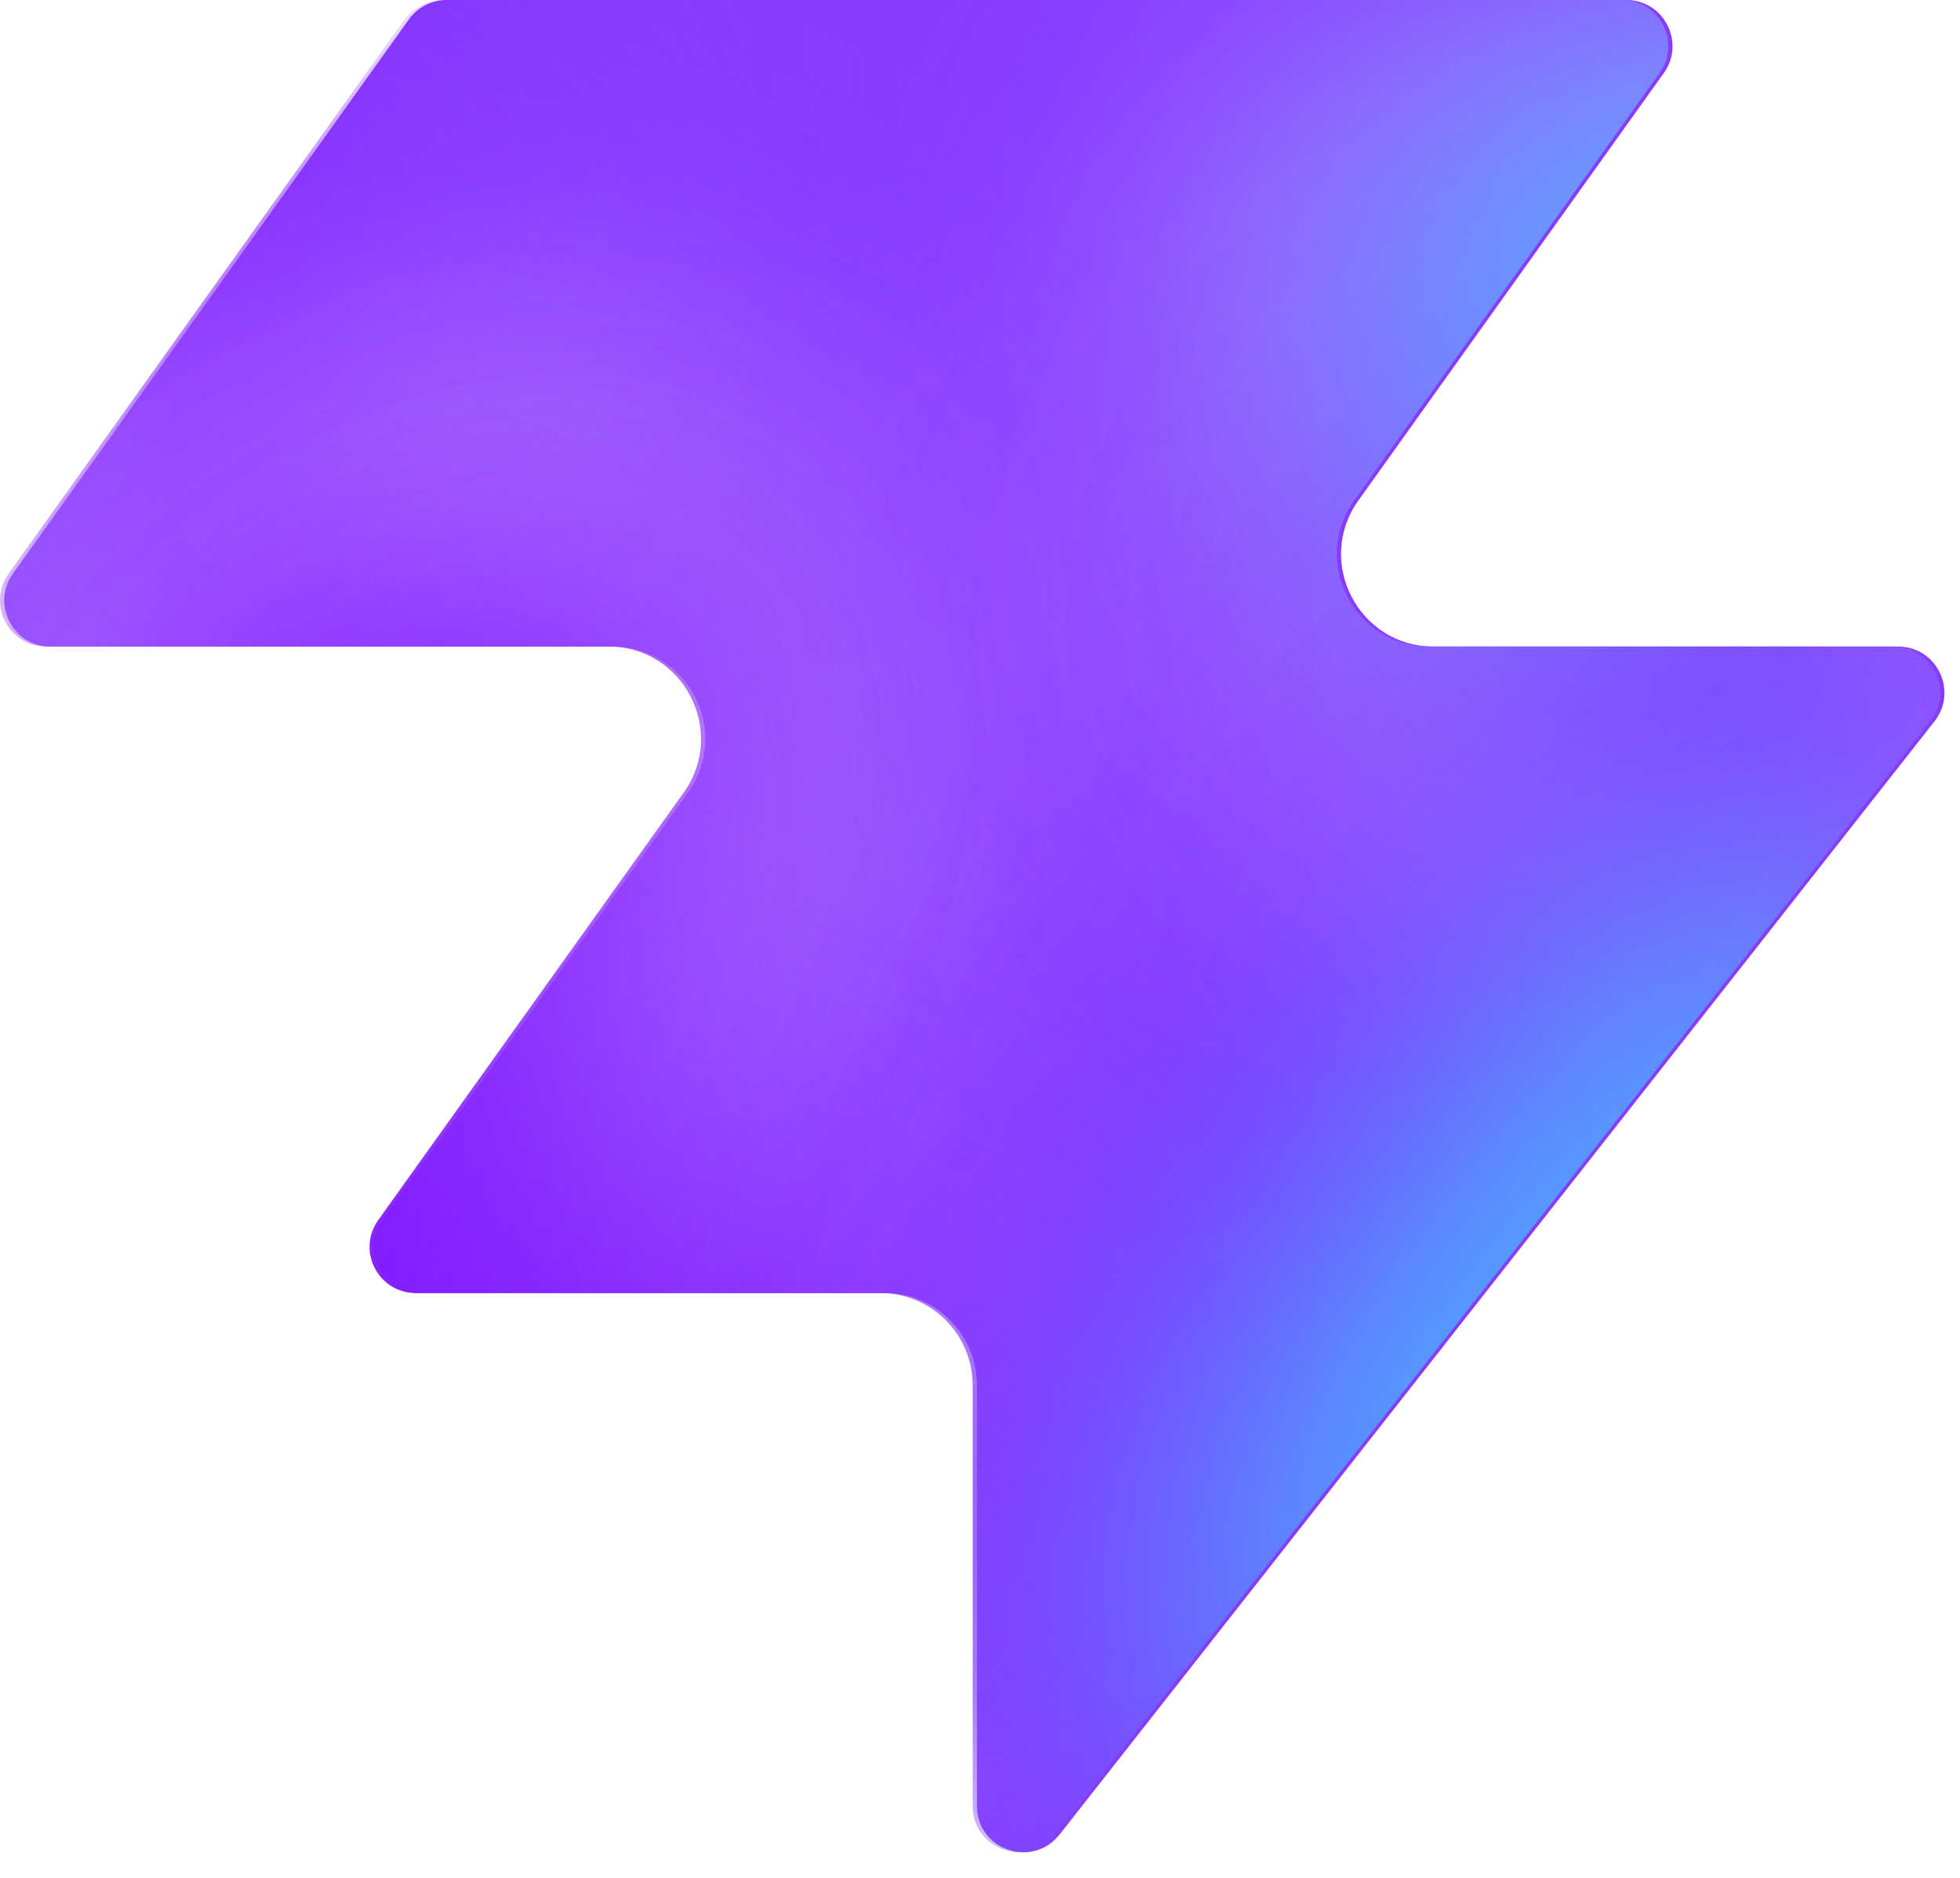
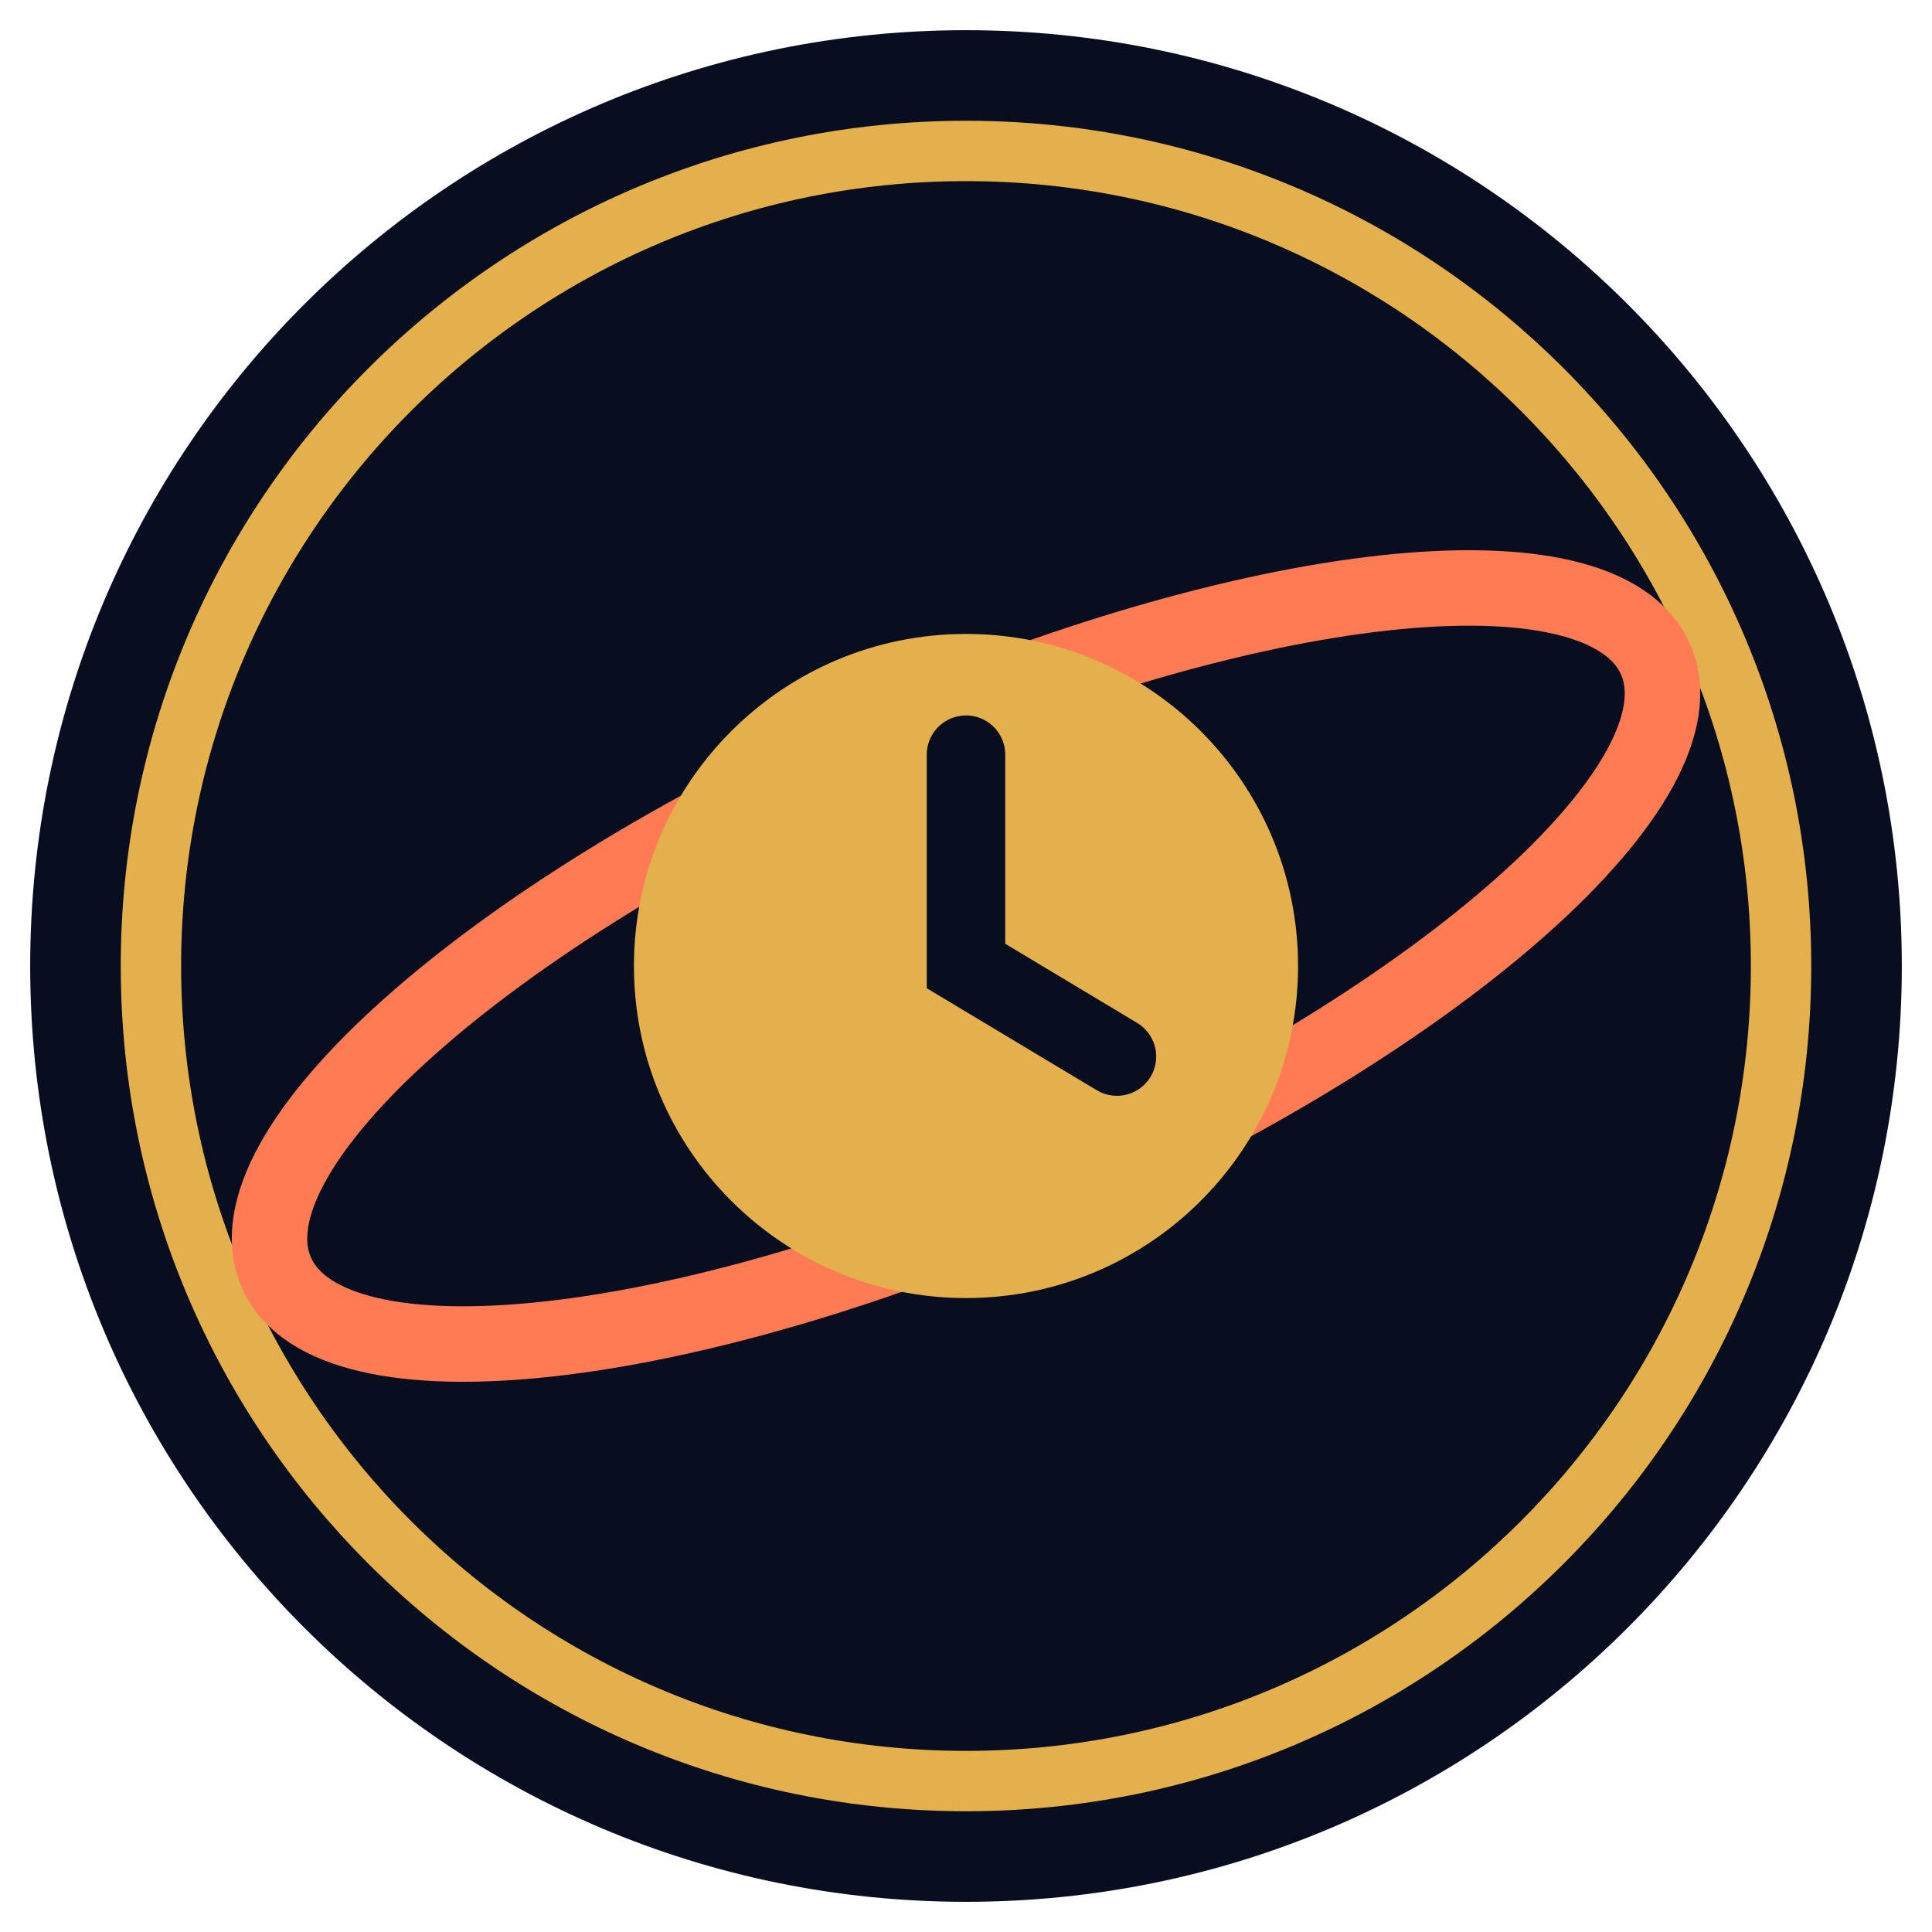
- <svg xmlns="http://www.w3.org/2000/svg" width="48" height="46" fill="none" viewBox="0 0 48 46">
-   <path fill="#863bff" d="M25.946 44.938c-.664.845-2.021.375-2.021-.698V33.937a2.26 2.26 0 0 0-2.262-2.262H10.287c-.92 0-1.456-1.04-.92-1.788l7.48-10.471c1.07-1.497 0-3.578-1.842-3.578H1.237c-.92 0-1.456-1.04-.92-1.788L10.013.474c.214-.297.556-.474.92-.474h28.894c.92 0 1.456 1.04.92 1.788l-7.48 10.471c-1.07 1.498 0 3.579 1.842 3.579h11.377c.943 0 1.473 1.088.89 1.83L25.947 44.94z" style="fill:#863bff;fill:color(display-p3 .525 .23 1);fill-opacity:1" />
-   <mask id="a" width="48" height="46" x="0" y="0" maskUnits="userSpaceOnUse" style="mask-type:alpha">
-     <path fill="#000" d="M25.842 44.938c-.664.844-2.021.375-2.021-.698V33.937a2.26 2.26 0 0 0-2.262-2.262H10.183c-.92 0-1.456-1.04-.92-1.788l7.48-10.471c1.07-1.498 0-3.579-1.842-3.579H1.133c-.92 0-1.456-1.04-.92-1.787L9.91.473c.214-.297.556-.474.92-.474h28.894c.92 0 1.456 1.04.92 1.788l-7.48 10.471c-1.07 1.498 0 3.578 1.842 3.578h11.377c.943 0 1.473 1.088.89 1.832L25.843 44.94z" style="fill:#000;fill-opacity:1" />
-   </mask>
-   <g mask="url(#a)">
-     <g filter="url(#b)">
-       <ellipse cx="5.508" cy="14.704" fill="#ede6ff" rx="5.508" ry="14.704" style="fill:#ede6ff;fill:color(display-p3 .927 .903 1);fill-opacity:1" transform="matrix(.00324 1 1 -.00324 -4.47 31.516)" />
-     </g>
-     <g filter="url(#c)">
-       <ellipse cx="10.399" cy="29.851" fill="#ede6ff" rx="10.399" ry="29.851" style="fill:#ede6ff;fill:color(display-p3 .927 .903 1);fill-opacity:1" transform="matrix(.00324 1 1 -.00324 -39.328 7.883)" />
-     </g>
-     <g filter="url(#d)">
-       <ellipse cx="5.508" cy="30.487" fill="#7e14ff" rx="5.508" ry="30.487" style="fill:#7e14ff;fill:color(display-p3 .492 .077 1);fill-opacity:1" transform="rotate(89.814 -25.913 -14.639)scale(1 -1)" />
-     </g>
-     <g filter="url(#e)">
-       <ellipse cx="5.508" cy="30.599" fill="#7e14ff" rx="5.508" ry="30.599" style="fill:#7e14ff;fill:color(display-p3 .492 .077 1);fill-opacity:1" transform="rotate(89.814 -32.644 -3.334)scale(1 -1)" />
-     </g>
-     <g filter="url(#f)">
-       <ellipse cx="5.508" cy="30.599" fill="#7e14ff" rx="5.508" ry="30.599" style="fill:#7e14ff;fill:color(display-p3 .492 .077 1);fill-opacity:1" transform="matrix(.00324 1 1 -.00324 -34.34 30.47)" />
-     </g>
-     <g filter="url(#g)">
-       <ellipse cx="14.072" cy="22.078" fill="#ede6ff" rx="14.072" ry="22.078" style="fill:#ede6ff;fill:color(display-p3 .927 .903 1);fill-opacity:1" transform="rotate(93.35 24.506 48.493)scale(-1 1)" />
-     </g>
-     <g filter="url(#h)">
-       <ellipse cx="3.47" cy="21.501" fill="#7e14ff" rx="3.47" ry="21.501" style="fill:#7e14ff;fill:color(display-p3 .492 .077 1);fill-opacity:1" transform="rotate(89.009 28.708 47.59)scale(-1 1)" />
-     </g>
-     <g filter="url(#i)">
-       <ellipse cx="3.47" cy="21.501" fill="#7e14ff" rx="3.47" ry="21.501" style="fill:#7e14ff;fill:color(display-p3 .492 .077 1);fill-opacity:1" transform="rotate(89.009 28.708 47.59)scale(-1 1)" />
-     </g>
-     <g filter="url(#j)">
-       <ellipse cx=".387" cy="8.972" fill="#7e14ff" rx="4.407" ry="29.108" style="fill:#7e14ff;fill:color(display-p3 .492 .077 1);fill-opacity:1" transform="rotate(39.51 .387 8.972)" />
-     </g>
-     <g filter="url(#k)">
-       <ellipse cx="47.523" cy="-6.092" fill="#7e14ff" rx="4.407" ry="29.108" style="fill:#7e14ff;fill:color(display-p3 .492 .077 1);fill-opacity:1" transform="rotate(37.892 47.523 -6.092)" />
-     </g>
-     <g filter="url(#l)">
-       <ellipse cx="41.412" cy="6.333" fill="#47bfff" rx="5.971" ry="9.665" style="fill:#47bfff;fill:color(display-p3 .28 .748 1);fill-opacity:1" transform="rotate(37.892 41.412 6.333)" />
-     </g>
-     <g filter="url(#m)">
-       <ellipse cx="-1.879" cy="38.332" fill="#7e14ff" rx="4.407" ry="29.108" style="fill:#7e14ff;fill:color(display-p3 .492 .077 1);fill-opacity:1" transform="rotate(37.892 -1.88 38.332)" />
-     </g>
-     <g filter="url(#n)">
-       <ellipse cx="-1.879" cy="38.332" fill="#7e14ff" rx="4.407" ry="29.108" style="fill:#7e14ff;fill:color(display-p3 .492 .077 1);fill-opacity:1" transform="rotate(37.892 -1.88 38.332)" />
-     </g>
-     <g filter="url(#o)">
-       <ellipse cx="35.651" cy="29.907" fill="#7e14ff" rx="4.407" ry="29.108" style="fill:#7e14ff;fill:color(display-p3 .492 .077 1);fill-opacity:1" transform="rotate(37.892 35.651 29.907)" />
-     </g>
-     <g filter="url(#p)">
-       <ellipse cx="38.418" cy="32.4" fill="#47bfff" rx="5.971" ry="15.297" style="fill:#47bfff;fill:color(display-p3 .28 .748 1);fill-opacity:1" transform="rotate(37.892 38.418 32.4)" />
-     </g>
-   </g>
-   <defs>
-     <filter id="b" width="60.045" height="41.654" x="-19.77" y="16.149" color-interpolation-filters="sRGB" filterUnits="userSpaceOnUse">
-       <feFlood flood-opacity="0" result="BackgroundImageFix" />
-       <feBlend in="SourceGraphic" in2="BackgroundImageFix" result="shape" />
-       <feGaussianBlur result="effect1_foregroundBlur_2002_17158" stdDeviation="7.659" />
-     </filter>
-     <filter id="c" width="90.34" height="51.437" x="-54.613" y="-7.533" color-interpolation-filters="sRGB" filterUnits="userSpaceOnUse">
-       <feFlood flood-opacity="0" result="BackgroundImageFix" />
-       <feBlend in="SourceGraphic" in2="BackgroundImageFix" result="shape" />
-       <feGaussianBlur result="effect1_foregroundBlur_2002_17158" stdDeviation="7.659" />
-     </filter>
-     <filter id="d" width="79.355" height="29.4" x="-49.64" y="2.03" color-interpolation-filters="sRGB" filterUnits="userSpaceOnUse">
-       <feFlood flood-opacity="0" result="BackgroundImageFix" />
-       <feBlend in="SourceGraphic" in2="BackgroundImageFix" result="shape" />
-       <feGaussianBlur result="effect1_foregroundBlur_2002_17158" stdDeviation="4.596" />
-     </filter>
-     <filter id="e" width="79.579" height="29.4" x="-45.045" y="20.029" color-interpolation-filters="sRGB" filterUnits="userSpaceOnUse">
-       <feFlood flood-opacity="0" result="BackgroundImageFix" />
-       <feBlend in="SourceGraphic" in2="BackgroundImageFix" result="shape" />
-       <feGaussianBlur result="effect1_foregroundBlur_2002_17158" stdDeviation="4.596" />
-     </filter>
-     <filter id="f" width="79.579" height="29.4" x="-43.513" y="21.178" color-interpolation-filters="sRGB" filterUnits="userSpaceOnUse">
-       <feFlood flood-opacity="0" result="BackgroundImageFix" />
-       <feBlend in="SourceGraphic" in2="BackgroundImageFix" result="shape" />
-       <feGaussianBlur result="effect1_foregroundBlur_2002_17158" stdDeviation="4.596" />
-     </filter>
-     <filter id="g" width="74.749" height="58.852" x="15.756" y="-17.901" color-interpolation-filters="sRGB" filterUnits="userSpaceOnUse">
-       <feFlood flood-opacity="0" result="BackgroundImageFix" />
-       <feBlend in="SourceGraphic" in2="BackgroundImageFix" result="shape" />
-       <feGaussianBlur result="effect1_foregroundBlur_2002_17158" stdDeviation="7.659" />
-     </filter>
-     <filter id="h" width="61.377" height="25.362" x="23.548" y="2.284" color-interpolation-filters="sRGB" filterUnits="userSpaceOnUse">
-       <feFlood flood-opacity="0" result="BackgroundImageFix" />
-       <feBlend in="SourceGraphic" in2="BackgroundImageFix" result="shape" />
-       <feGaussianBlur result="effect1_foregroundBlur_2002_17158" stdDeviation="4.596" />
-     </filter>
-     <filter id="i" width="61.377" height="25.362" x="23.548" y="2.284" color-interpolation-filters="sRGB" filterUnits="userSpaceOnUse">
-       <feFlood flood-opacity="0" result="BackgroundImageFix" />
-       <feBlend in="SourceGraphic" in2="BackgroundImageFix" result="shape" />
-       <feGaussianBlur result="effect1_foregroundBlur_2002_17158" stdDeviation="4.596" />
-     </filter>
-     <filter id="j" width="56.045" height="63.649" x="-27.636" y="-22.853" color-interpolation-filters="sRGB" filterUnits="userSpaceOnUse">
-       <feFlood flood-opacity="0" result="BackgroundImageFix" />
-       <feBlend in="SourceGraphic" in2="BackgroundImageFix" result="shape" />
-       <feGaussianBlur result="effect1_foregroundBlur_2002_17158" stdDeviation="4.596" />
-     </filter>
-     <filter id="k" width="54.814" height="64.646" x="20.116" y="-38.415" color-interpolation-filters="sRGB" filterUnits="userSpaceOnUse">
-       <feFlood flood-opacity="0" result="BackgroundImageFix" />
-       <feBlend in="SourceGraphic" in2="BackgroundImageFix" result="shape" />
-       <feGaussianBlur result="effect1_foregroundBlur_2002_17158" stdDeviation="4.596" />
-     </filter>
-     <filter id="l" width="33.541" height="35.313" x="24.641" y="-11.323" color-interpolation-filters="sRGB" filterUnits="userSpaceOnUse">
-       <feFlood flood-opacity="0" result="BackgroundImageFix" />
-       <feBlend in="SourceGraphic" in2="BackgroundImageFix" result="shape" />
-       <feGaussianBlur result="effect1_foregroundBlur_2002_17158" stdDeviation="4.596" />
-     </filter>
-     <filter id="m" width="54.814" height="64.646" x="-29.286" y="6.009" color-interpolation-filters="sRGB" filterUnits="userSpaceOnUse">
-       <feFlood flood-opacity="0" result="BackgroundImageFix" />
-       <feBlend in="SourceGraphic" in2="BackgroundImageFix" result="shape" />
-       <feGaussianBlur result="effect1_foregroundBlur_2002_17158" stdDeviation="4.596" />
-     </filter>
-     <filter id="n" width="54.814" height="64.646" x="-29.286" y="6.009" color-interpolation-filters="sRGB" filterUnits="userSpaceOnUse">
-       <feFlood flood-opacity="0" result="BackgroundImageFix" />
-       <feBlend in="SourceGraphic" in2="BackgroundImageFix" result="shape" />
-       <feGaussianBlur result="effect1_foregroundBlur_2002_17158" stdDeviation="4.596" />
-     </filter>
-     <filter id="o" width="54.814" height="64.646" x="8.244" y="-2.416" color-interpolation-filters="sRGB" filterUnits="userSpaceOnUse">
-       <feFlood flood-opacity="0" result="BackgroundImageFix" />
-       <feBlend in="SourceGraphic" in2="BackgroundImageFix" result="shape" />
-       <feGaussianBlur result="effect1_foregroundBlur_2002_17158" stdDeviation="4.596" />
-     </filter>
-     <filter id="p" width="39.409" height="43.623" x="18.713" y="10.588" color-interpolation-filters="sRGB" filterUnits="userSpaceOnUse">
-       <feFlood flood-opacity="0" result="BackgroundImageFix" />
-       <feBlend in="SourceGraphic" in2="BackgroundImageFix" result="shape" />
-       <feGaussianBlur result="effect1_foregroundBlur_2002_17158" stdDeviation="4.596" />
-     </filter>
-   </defs>
+ <svg xmlns="http://www.w3.org/2000/svg" viewBox="0 0 64 64">
+   <circle cx="32" cy="32" r="31" fill="#090d20" />
+   <circle cx="32" cy="32" r="27" fill="none" stroke="#e3b04b" stroke-width="2" />
+   <ellipse cx="32" cy="32" rx="25" ry="8" fill="none" stroke="#ff7b54" stroke-width="2.5" transform="rotate(-24 32 32)" />
+   <circle cx="32" cy="32" r="11" fill="#e3b04b" />
+   <path d="M32 25v7l5 3" stroke="#090d20" stroke-width="2.6" fill="none" stroke-linecap="round" />
</svg>
